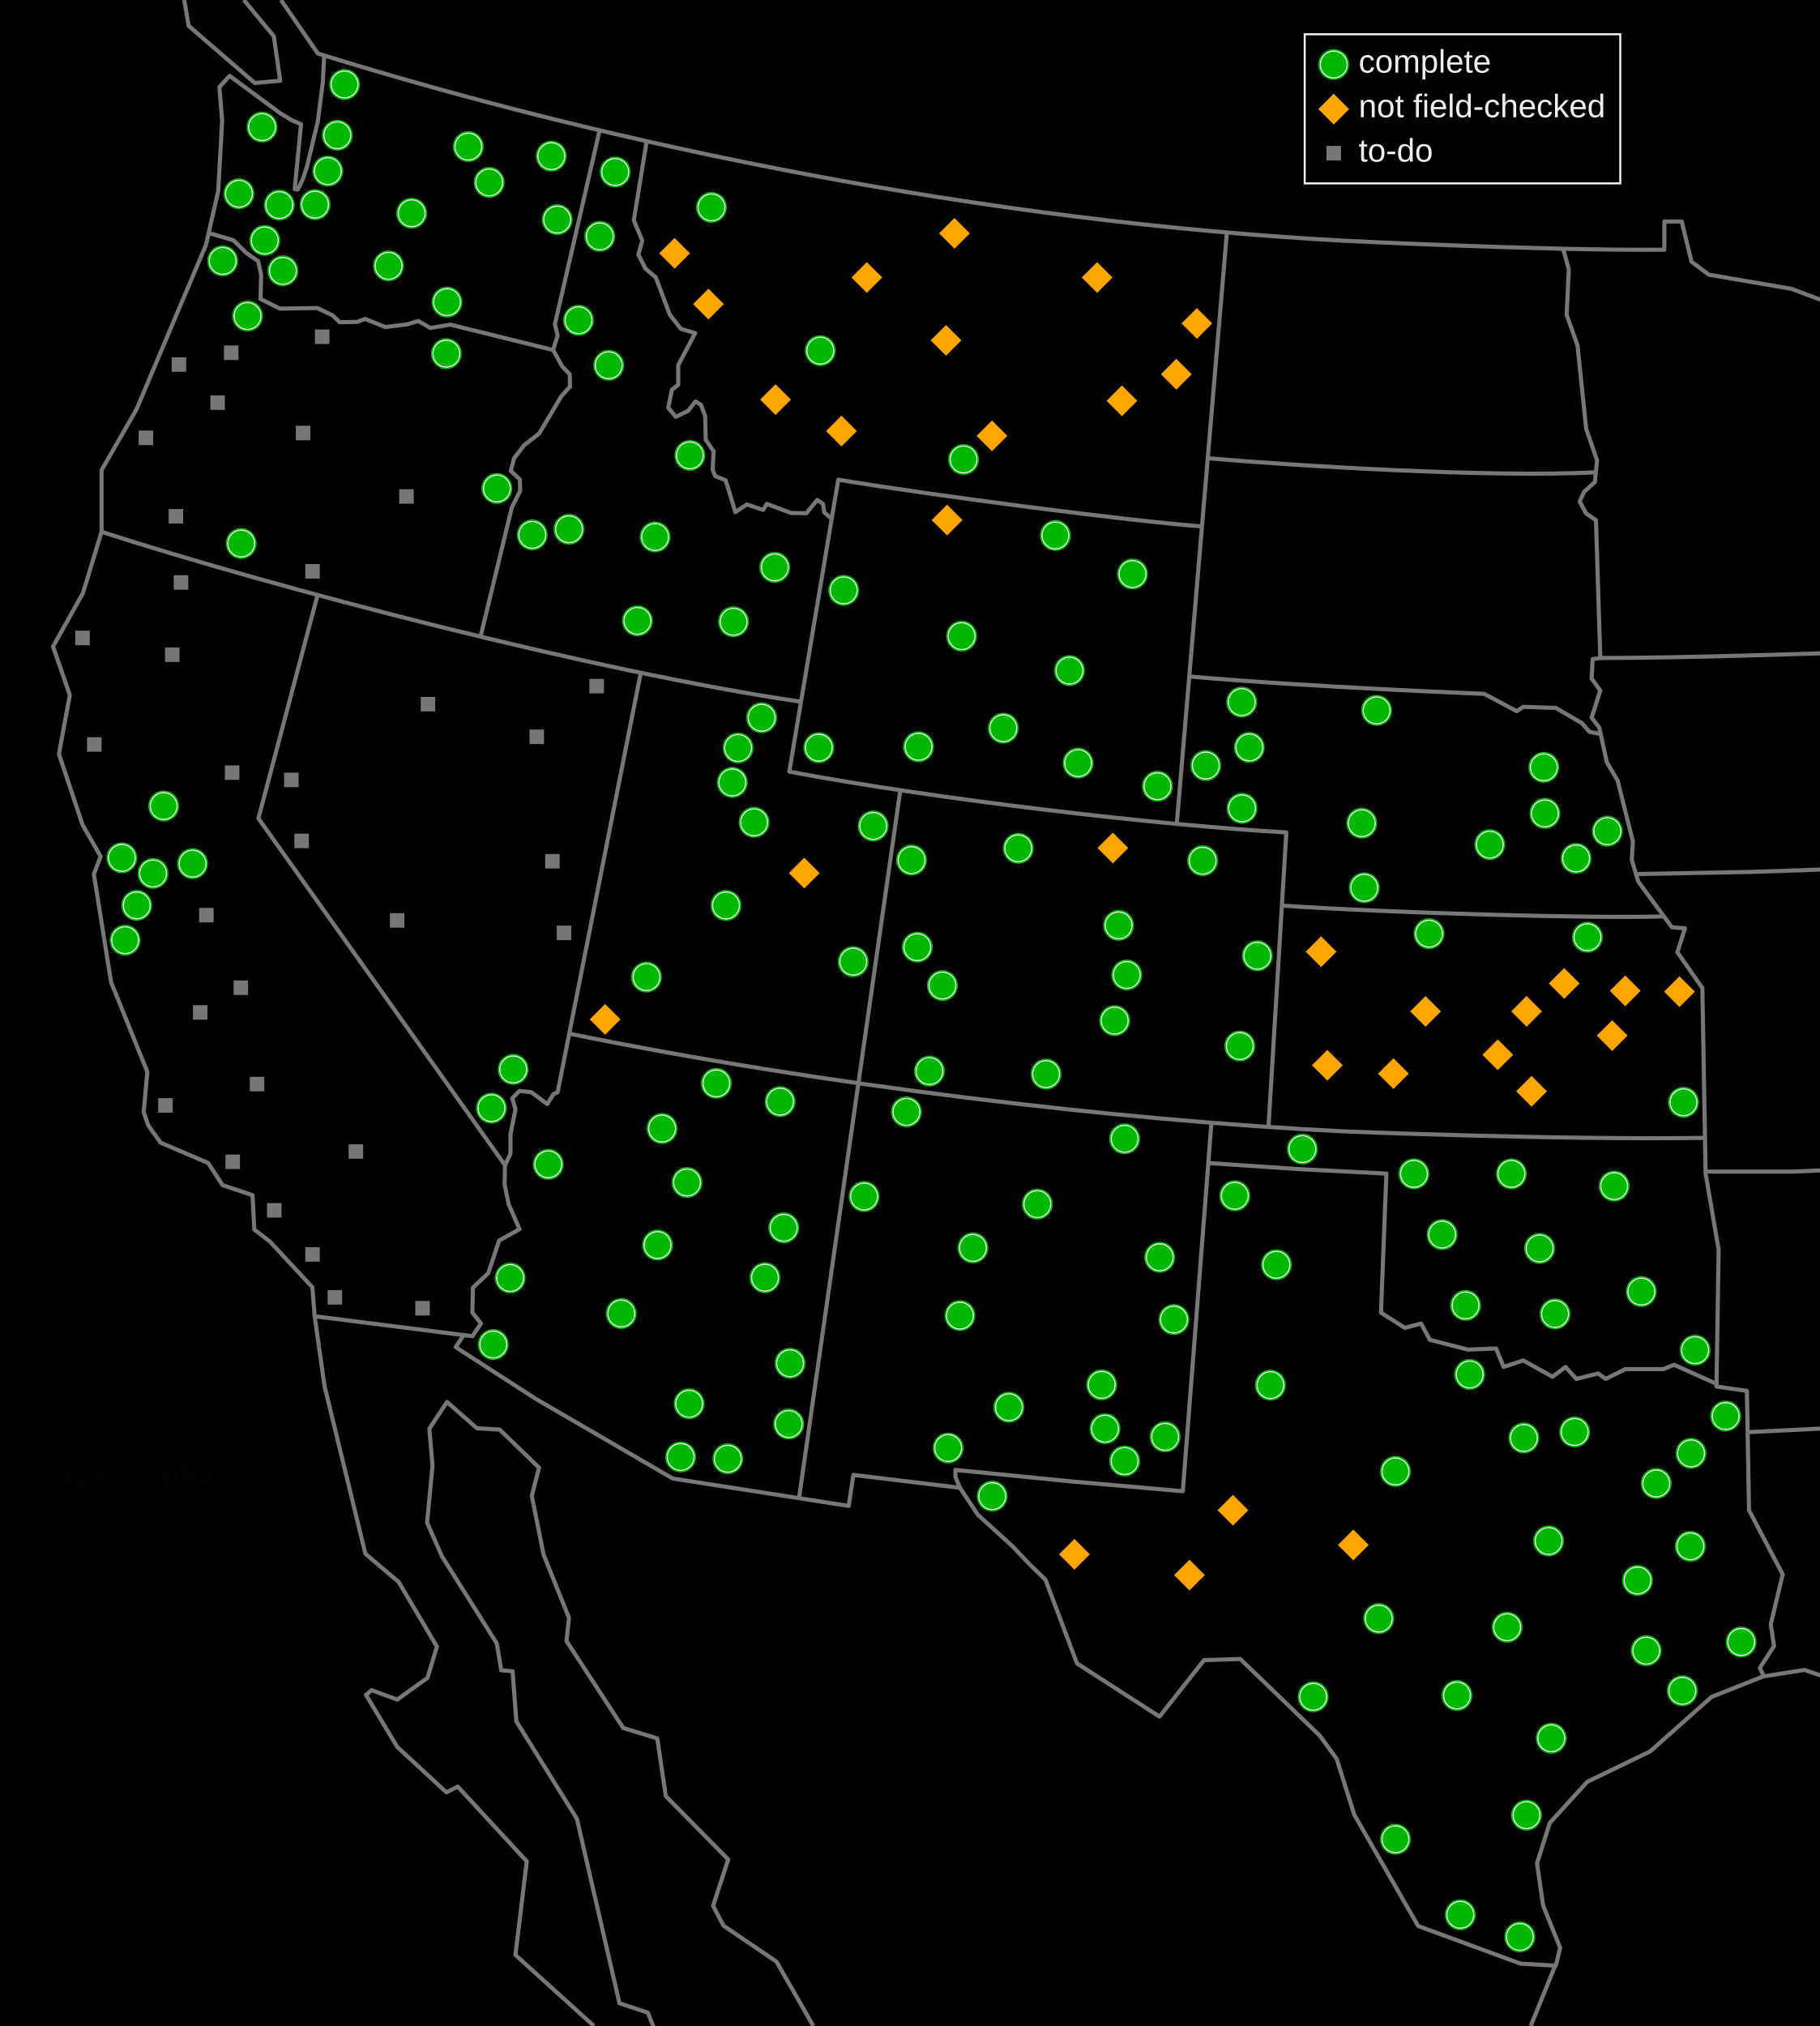
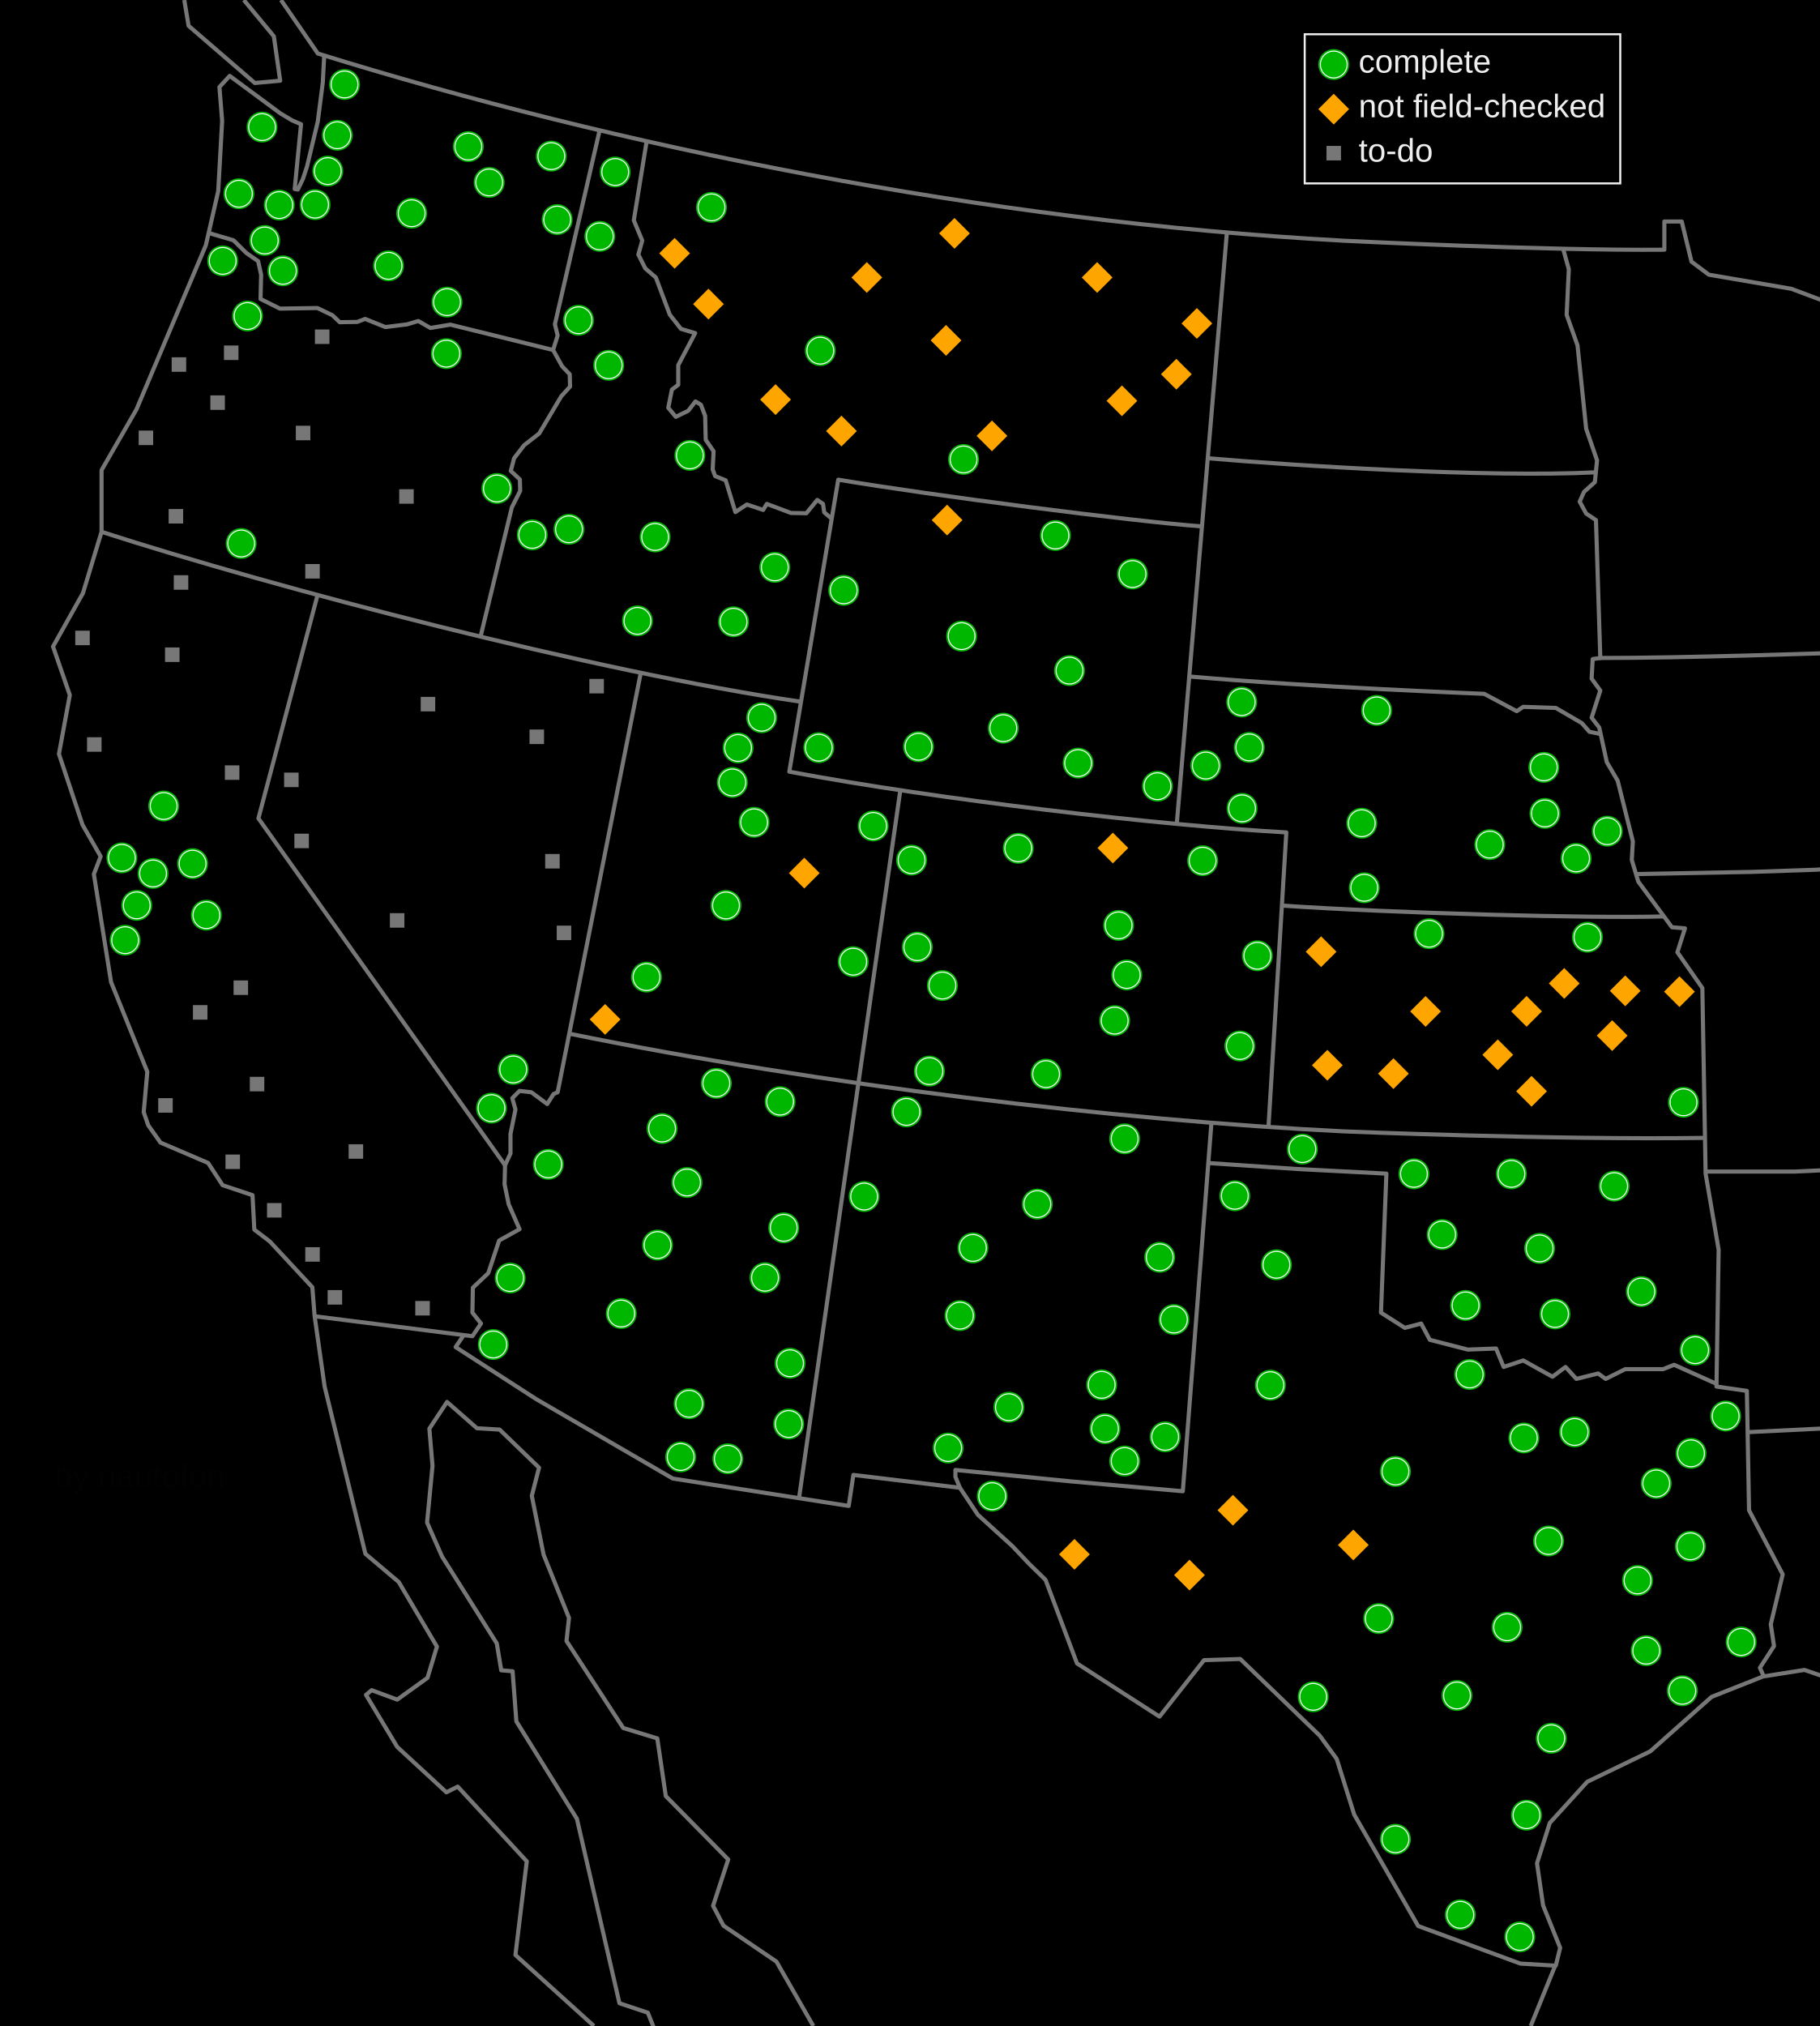
<svg xmlns="http://www.w3.org/2000/svg" xmlns:xlink="http://www.w3.org/1999/xlink" version="1.1" x="0px" y="0px" width="501.68px" height="558.55px" viewBox="0 0 501.68 558.55" xml:space="preserve">
  <symbol id="all" viewBox="-4.25 -4.25 8.5 8.5">
    <path style="fill:#00B700;" d="M4.25,0c0-2.35-1.9-4.25-4.25-4.25c-2.35,0-4.25,1.9-4.25,4.25S-2.35,4.25,0,4.25C2.35,4.25,4.25,2.35,4.25,0z" />
    <path style="fill:none;stroke:#FFFFFF;stroke-width:0.283;stroke-miterlimit:10;" d="M3.69,0c0-2.04-1.65-3.69-3.69-3.69S-3.68-2.04-3.68,0S-2.04,3.69,0,3.69S3.69,2.04,3.69,0z" />
  </symbol>
  <symbol id="cleanup" viewBox="-4.25 -4.25 8.5 8.5">
    <rect x="-3" y="-3" width="6" height="6" transform="rotate(45)" style="fill:orange" />
  </symbol>
  <symbol id="open" viewBox="-4.25 -4.25 8.5 8.5">
    <rect x="-2" y="-2" width="4" height="4" style="fill:#777" />
  </symbol>
  <symbol id="TODO" viewBox="-4.25 -4.25 8.5 8.5">
    <rect x="-2" y="-2" width="4" height="4" style="fill:red" />
  </symbol>
  <g id="map">
    <rect width="597.74" height="558.55" />
    <text id="made_by_nautofon" transform="matrix(1 0 0 1 15.00 410.00)" style="font-family:'ArialMT','Arial',sans-serif;fill:#020202;font-size:9px;">by nautofon</text>
    <path style="fill:none;stroke:#777777;stroke-width:1.134;stroke-linejoin:round;stroke-miterlimit:10;" d="M77.47,0l10.16,14.75c81.55,25.39,184,46.31,282.83,51.61 0 0 55.799 2.787 88.427 2.487v-7.783h4.789l2.694 11.076 4.789 3.592 22.75 3.891 14.368 5.388 10.178-2.993 17.362 4.49-13.47 7.184-18.858 18.559 0.299 2.395" />
    <line style="fill:none;stroke:#777777;stroke-width:1.134;stroke-linejoin:round;stroke-miterlimit:10;" x1="338.27" y1="64.1" x2="324.45" y2="227.16" />
    <polyline style="fill:none;stroke:#777777;stroke-width:1.134;stroke-linejoin:round;stroke-miterlimit:10;" points="87.56,164.04 71.25,225.62 139.25,321.25" />
    <polyline style="fill:none;stroke:#777777;stroke-width:1.134;stroke-linejoin:round;stroke-miterlimit:10;" points="176.67,185.49 153.75,301.12 152.62,301.62 150.88,304.38 146.5,301.12 143.25,300.75 141.25,302.75 142.12,305.88 140.75,312.62 140.75,318 139.25,321.25 139.12,326.5 140.25,332 143.25,338.88 137.62,342 134.62,351 130.38,355 130.25,361.88 132.62,364.88 130.25,368.38 86.75,362.88" />
    <polyline style="fill:none;stroke:#777777;stroke-width:1.134;stroke-linejoin:round;stroke-miterlimit:10;" points="50.81,0 52,7.12 70.25,22.88 77.25,22.25 75.5,10 67.22,0" />
    <path style="fill:none;stroke:#777777;stroke-width:1.134;stroke-linejoin:round;stroke-miterlimit:10;" d="m89.39 15.3-0.39 7.45-1.38 10.75-3 12.5-1.12 3.38-1.38 2.87-0.87-0.13 1.75-17.87-2.5-1.08-3.21-1.92-13.96-10.33-2.83 3.08 0.75 9.33-1.08 19.34-3.42 14.95-19.13 45.26-9.62 16.74v17l-5.12 16.88-8.26 14.75 4.63 13.37-3 16.26 6.5 19.5 5 8.74-1.87 4.88 4.74 29.75 10 24.75-1 11.12 1.26 3.63 3.37 4.75 13.13 5.62 4 6.13 8.24 2.75 0.5 9.5 4.26 3.25 11.74 12.63 0.63 8 2.75 19.37 11.25 46.13 9.177 7.754 10.54 17.833-2.607 8.605-8.344 5.997-7.04-2.607-1.565 1.304 8.605 14.341 13.559 12.516 3.129-1.565 19.035 20.599-3.129 25.814 21.642 19.574" />
    <path style="fill:none;stroke:#777777;stroke-width:1.134;stroke-linejoin:round;stroke-miterlimit:10;" d="m180.18 558.79-1.565-3.911-7.822-2.607-11.734-50.846-16.688-26.857-1.043-13.82-3.129-0.261-1.228-7.413-15.09-23.953-4.13-9.37 1.5-15.63-0.87-10.24 4.87-7.38 8.25 7.25 6.25 0.37 10.87 10.5-2 7.76 3.26 16.24 6.997 17.413-0.687 6.37 15.645 23.989 9.387 2.868 2.347 15.906 17.21 17.47-4.172 12.777 2.868 5.476 14.602 9.909 10.169 17.749" />
    <path style="fill:none;stroke:#777777;stroke-width:1.134;stroke-linejoin:round;stroke-miterlimit:10;" d="m127.87 368.07-2.25 3.31 22.26 14.37 37.62 21.87 48.5 7.55 1.29-8.55 29.38 3.55 4.95 7.45 9.5 8.63 4.68 4.93 4.464 4.358 8.681 23.049 22.75 14.668 12.273-15.566 9.989-0.323 21.93 21.149 4.666 6.405 4.83 15.362 17.624 30.7 28.183 10.36 9.765 0.577 1.202-4.926-4.701-11.674-1.683-11.626 3.523-11.123 10.338-11.353 17.362-8.382 16.902-15.012 14.229-5.642 11.375-1.796 13.171 4.49 14.967-3.592 14.368 10.477 12.872-0.299 6.585-4.191 6.885 2.395 2.694-2.993-3.891-3.592-0.299-8.082-2.993-5.388 6.885-4.191 13.47-2.395 15.53 0.898" />
    <line style="fill:none;stroke:#777777;stroke-width:1.134;stroke-linejoin:round;stroke-miterlimit:10;" x1="248.23" y1="217.87" x2="220.3" y2="413.04" />
    <path style="fill:none;stroke:#777777;stroke-width:1.134;stroke-linejoin:round;stroke-miterlimit:10;" d="M28,146.62c47.23,15.27,136.03,38.56,192.86,46.85" />
    <path style="fill:none;stroke:#777777;stroke-width:1.134;stroke-linejoin:round;stroke-miterlimit:10;" d="M156.95 284.97c69.54 14.18 151.01 23.87 213.51 26.94 0 0 58.194 2.396 99.503 1.797" />
    <path style="fill:none;stroke:#777777;stroke-width:1.134;stroke-linejoin:round;stroke-miterlimit:10;" d="M331.36,145.12c-18.79-1.34-74.68-8.56-100.24-12.88l-13.5,80.5c41,7.71,102.37,14.82,137.04,16.75l-4.92,81.2" />
    <polyline style="fill:none;stroke:#777777;stroke-width:1.134;stroke-linejoin:round;stroke-miterlimit:10;" points="334.01,309.54 326.12,411.12 295.42,408.42 263.42,405.25 263.42,407.17 264.67,410.17" />
    <path style="fill:none;stroke:#777777;stroke-width:1.134;stroke-linejoin:round;stroke-miterlimit:10;" d="m333.16 320.64 24.461 1.643 24.63 1.276-1.497 38.332 6.585 4.191 4.49-1.197 2.395 4.49 10.477 2.694 7.783-0.299 2.095 5.089 5.388-1.796 8.082 4.49 3.592-2.694 2.993 3.293 5.987-1.497 2.095 1.497 5.388-2.694h10.477l2.993-1.197 11.974 5.388" />
    <path style="fill:none;stroke:#777777;stroke-width:1.134;stroke-linejoin:round;stroke-miterlimit:10;" d="m353.22 249.65c31.131 2.095 85.611 3.592 105.67 2.993" />
    <path style="fill:none;stroke:#777777;stroke-width:1.134;stroke-linejoin:round;stroke-miterlimit:10;" d="m327.78 186.49c34.125 2.993 81.42 4.789 81.42 4.789l8.98 4.789 1.796-1.197 8.98 0.299 7.184 4.191 2.095 2.395 2.993 0.599" />
    <path style="fill:none;stroke:#777777;stroke-width:1.134;stroke-linejoin:round;stroke-miterlimit:10;" d="m332.87 126.32c24.246 2.095 77.529 5.388 107.16 3.891" />
    <polyline style="fill:none;stroke:#777777;stroke-width:1.134;stroke-linejoin:round;stroke-miterlimit:10;" points="165.33,35.93 153,89.38 153.75,92.5 152.5,96.5 155,101 157.08,103.17 157.17,106.58 154.75,109.25 148.67,119.5 144.5,122.75 141.75,126.33 140.83,129.83 143.33,132.17 143.42,135.33 141.12,139.88 132.49,175.53" />
    <polyline style="fill:none;stroke:#777777;stroke-width:1.134;stroke-linejoin:round;stroke-miterlimit:10;" points="178.29,38.93 174.75,60.75 177.08,66.33 176,70.17 177.92,74 180.83,76.5 184.67,86.75 187.75,90.67 191.67,91.83 187,100.67 187,106.08 185.25,107.42 184.25,112.42 186.33,114.92 189.75,113.25 191.75,110.67 193.25,111.58 194.42,114.67 194.58,121.25 196.75,124.42 196.5,129.42 197.17,131.25 200.08,132.42 202.75,141.17 205.92,139.08 210.42,140.58 211.42,138.92 218.08,141.42 222.33,141.5 225.33,137.83 226.92,138.92 227.25,141.25 229.32,143.01" />
    <polyline style="fill:none;stroke:#777777;stroke-width:1.134;stroke-linejoin:round;stroke-miterlimit:10;" points="57.53,64.23 64.38,66.25 67.92,69.75 71.17,72 72,75.75 71.83,82.42 77.17,85.08 87.5,84.92 91.67,86.92 93.67,88.83 98.5,88.75 100.67,87.92 106.25,90.17 112.25,89.42 115.33,88.5 118.67,90.42 124.17,89.5 152.5,96.5" />
    <path style="fill:none;stroke:#777777;stroke-width:1.134;stroke-linejoin:round;stroke-miterlimit:10;" d="m431.05 68.847 1.497 5.388-0.599 12.572 2.993 8.382 2.395 23.049 2.993 8.681-0.599 5.987-2.993 2.694-1.197 2.694 1.796 3.293 2.694 1.796 1.197 38.016-2.095 0.299-0.299 5.388 2.395 3.293-2.395 7.484 2.095 2.694 2.095 9.579 2.993 5.089 4.191 16.763-0.299 5.089 1.796 5.987 9.28 12.572 3.592 0.299-2.095 6.585 6.885 9.878 0.898 51.187 3.592 20.954-0.599 37.717 8.382 1.197 0.599 32.927 9.28 17.661-3.293 13.77 0.898 5.987-3.891 5.987 1.197 2.694" />
    <path style="fill:none;stroke:#777777;stroke-width:1.134;stroke-linejoin:round;stroke-miterlimit:10;" d="m440.93 181.4c24.246 0 58.371-1.197 76.93-1.796" />
    <path style="fill:none;stroke:#777777;stroke-width:1.134;stroke-linejoin:round;stroke-miterlimit:10;" d="m451.1 240.97 32.029-0.599 17.661-0.599 12.273-0.898 5.089 4.789" />
    <path style="fill:none;stroke:#777777;stroke-width:1.134;stroke-linejoin:round;stroke-miterlimit:10;" d="m470.56 322.99h24.246l32.329-1.497 17.062 0.299 1.796 2.694-4.789 5.987 10.776-0.299" />
    <path style="fill:none;stroke:#777777;stroke-width:1.134;stroke-linejoin:round;stroke-miterlimit:10;" d="m481.94 394.83 48.792-2.395" />
    <path style="fill:none;stroke:#777777;stroke-width:1.134;stroke-linejoin:round;stroke-miterlimit:10;" d="m428.87 541.7-6.822 16.841" />
  </g>
  <g id="legend" transform="translate(55)">
    <rect x="304.73" y="9.44" style="stroke:#EEEEEE;stroke-width:0.567;stroke-miterlimit:10;" width="87" height="41.12" />
    <text transform="matrix(1 0 0 1 319.5923 44.5608)" style="fill:#EEEEEE; font-family:'ArialMT','Arial',sans-serif; font-size:9px;">to-do</text>
    <use xlink:href="#open" width="8.5" height="8.5" id="legend-unkown_1_" x="-4.25" y="-4.25" transform="matrix(1 0 0 -1 312.729 42.2266)" style="overflow:visible;" />
    <text transform="matrix(1 0 0 1 319.5923 32.3207)" style="fill:#EEEEEE; font-family:'ArialMT','Arial',sans-serif; font-size:9px;">not field-checked</text>
    <use xlink:href="#cleanup" width="8.5" height="8.5" id="legend-some_1_" x="-4.25" y="-4.25" transform="matrix(1 0 0 -1 312.729 30.0874)" style="overflow:visible;" />
    <text transform="matrix(1 0 0 1 319.5933 20.0199)" style="fill:#EEEEEE; font-family:'ArialMT','Arial',sans-serif; font-size:9px;">complete</text>
    <use xlink:href="#all" width="8.5" height="8.5" id="legend-all_1_" x="-4.25" y="-4.25" transform="matrix(1 0 0 -1 312.729 17.7852)" style="overflow:visible;" />
  </g>
  <g id="data">
    <g id="AZ">
      <use xlink:href="#all" width="8.5" height="8.5" id="camp_verde" x="-4.25" y="-4.25" transform="matrix(1 0 0 -1 181.292 343.25)" style="overflow:visible;" />
      <use xlink:href="#all" width="8.5" height="8.5" id="clifton" x="-4.25" y="-4.25" transform="matrix(1 0 0 -1 217.8335 375.834)" style="overflow:visible;" />
      <use xlink:href="#all" width="8.5" height="8.5" id="ehrenberg" x="-4.25" y="-4.25" transform="matrix(1 0 0 -1 140.6665 352.334)" style="overflow:visible;" />
      <use xlink:href="#all" width="8.5" height="8.5" id="flagstaff" x="-4.25" y="-4.25" transform="matrix(1 0 0 -1 189.417 326)" style="overflow:visible;" />
      <use xlink:href="#all" width="8.5" height="8.5" id="g_canyon_vlg" x="-4.25" y="-4.25" transform="matrix(1 0 0 -1 182.542 311.125)" style="overflow:visible;" />
      <use xlink:href="#all" width="8.5" height="8.5" id="holbrook" x="-4.25" y="-4.25" transform="matrix(1 0 0 -1 216.084 338.5)" style="overflow:visible;" />
      <use xlink:href="#all" width="8.5" height="8.5" id="kayenta" x="-4.25" y="-4.25" transform="matrix(1 0 0 -1 215.0835 303.708)" style="overflow:visible;" />
      <use xlink:href="#all" width="8.5" height="8.5" id="kingman" x="-4.25" y="-4.25" transform="matrix(1 0 0 -1 151.167 321)" style="overflow:visible;" />
      <use xlink:href="#all" width="8.5" height="8.5" id="nogales" x="-4.25" y="-4.25" transform="matrix(1 0 0 -1 187.6665 401.667)" style="overflow:visible;" />
      <use xlink:href="#all" width="8.5" height="8.5" id="page" x="-4.25" y="-4.25" transform="matrix(1 0 0 -1 197.5005 298.667)" style="overflow:visible;" />
      <use xlink:href="#all" width="8.5" height="8.5" id="phoenix" x="-4.25" y="-4.25" transform="matrix(1 0 0 -1 171.292 362.125)" style="overflow:visible;" />
      <use xlink:href="#all" width="8.5" height="8.5" id="san_simon" x="-4.25" y="-4.25" transform="matrix(1 0 0 -1 217.4585 392.583)" style="overflow:visible;" />
      <use xlink:href="#all" width="8.5" height="8.5" id="show_low" x="-4.25" y="-4.25" transform="matrix(1 0 0 -1 210.917 352.25)" style="overflow:visible;" />
      <use xlink:href="#all" width="8.5" height="8.5" id="sierra_vista" x="-4.25" y="-4.25" transform="matrix(1 0 0 -1 200.6665 402.167)" style="overflow:visible;" />
      <use xlink:href="#all" width="8.5" height="8.5" id="tucson" x="-4.25" y="-4.25" transform="matrix(1 0 0 -1 190 387)" style="overflow:visible;" />
      <use xlink:href="#all" width="8.5" height="8.5" id="yuma" x="-4.25" y="-4.25" transform="matrix(1 0 0 -1 136 370.667)" style="overflow:visible;" />
    </g>
    <g id="CA">
      <use xlink:href="#open" width="8.5" height="8.5" id="bakersfield" x="-4.25" y="-4.25" transform="matrix(1 0 0 -1 70.875 298.874)" style="overflow:visible;" />
      <use xlink:href="#open" width="8.5" height="8.5" id="barstow" x="-4.25" y="-4.25" transform="matrix(1 0 0 -1 98.125 317.458)" style="overflow:visible;" />
      <use xlink:href="#open" width="8.5" height="8.5" id="carlsbad" x="-4.25" y="-4.25" transform="matrix(1 0 0 -1 86.1655 345.834)" style="overflow:visible;" />
      <use xlink:href="#open" width="8.5" height="8.5" id="el_centro" x="-4.25" y="-4.25" transform="matrix(1 0 0 -1 116.499 360.668)" style="overflow:visible;" />
      <use xlink:href="#open" width="8.5" height="8.5" id="eureka" x="-4.25" y="-4.25" transform="matrix(1 0 0 -1 22.7495 175.875)" style="overflow:visible;" />
      <use xlink:href="#open" width="8.5" height="8.5" id="fresno" x="-4.25" y="-4.25" transform="matrix(1 0 0 -1 66.4 272.3)" style="overflow:visible;" />
      <use xlink:href="#open" width="8.5" height="8.5" id="hilt" x="-4.25" y="-4.25" transform="matrix(1 0 0 -1 49.9165 160.5835)" style="overflow:visible;" />
      <use xlink:href="#open" width="8.5" height="8.5" id="huron" x="-4.25" y="-4.25" transform="matrix(1 0 0 -1 55.2 279.1)" style="overflow:visible;" />
      <use xlink:href="#open" width="8.5" height="8.5" id="los_angeles" x="-4.25" y="-4.25" transform="matrix(1 0 0 -1 75.6235 333.668)" style="overflow:visible;" />
-       <use xlink:href="#open" width="8.5" height="8.5" id="modesto" x="-4.25" y="-4.25" transform="matrix(1 0 0 -1 56.9 252.3)" style="overflow:visible;" />
+       <use xlink:href="#all" width="8.5" height="8.5" id="modesto" x="-4.25" y="-4.25" transform="matrix(1 0 0 -1 56.9 252.3)" style="overflow:visible;" />
      <use xlink:href="#all" width="8.5" height="8.5" id="oakland" x="-4.25" y="-4.25" transform="matrix(1 0 0 -1 42.2 240.8)" style="overflow:visible;" />
      <use xlink:href="#open" width="8.5" height="8.5" id="oxnard" x="-4.25" y="-4.25" transform="matrix(1 0 0 -1 64.1675 320.292)" style="overflow:visible;" />
      <use xlink:href="#open" width="8.5" height="8.5" id="redding" x="-4.25" y="-4.25" transform="matrix(1 0 0 -1 47.4995 180.5)" style="overflow:visible;" />
      <use xlink:href="#all" width="8.5" height="8.5" id="sacramento" x="-4.25" y="-4.25" transform="matrix(1 0 0 -1 45.124 222.2095)" style="overflow:visible;" />
      <use xlink:href="#open" width="8.5" height="8.5" id="san_diego" x="-4.25" y="-4.25" transform="matrix(1 0 0 -1 92.3325 357.668)" style="overflow:visible;" />
      <use xlink:href="#all" width="8.5" height="8.5" id="san_francisc" x="-4.25" y="-4.25" transform="matrix(1 0 0 -1 33.6 236.5)" style="overflow:visible;" />
      <use xlink:href="#all" width="8.5" height="8.5" id="san_jose" x="-4.25" y="-4.25" transform="matrix(1 0 0 -1 37.7 249.6)" style="overflow:visible;" />
      <use xlink:href="#all" width="8.5" height="8.5" id="santa_cruz" x="-4.25" y="-4.25" transform="matrix(1 0 0 -1 34.5 259.2)" style="overflow:visible;" />
      <use xlink:href="#open" width="8.5" height="8.5" id="santa_maria" x="-4.25" y="-4.25" transform="matrix(1 0 0 -1 45.6245 304.75)" style="overflow:visible;" />
      <use xlink:href="#all" width="8.5" height="8.5" id="stockton" x="-4.25" y="-4.25" transform="matrix(1 0 0 -1 53.1 238.1)" style="overflow:visible;" />
      <use xlink:href="#open" width="8.5" height="8.5" id="truckee" x="-4.25" y="-4.25" transform="matrix(1 0 0 -1 63.9995 213)" style="overflow:visible;" />
      <use xlink:href="#open" width="8.5" height="8.5" id="ukiah" x="-4.25" y="-4.25" transform="matrix(1 0 0 -1 25.9995 205.25)" style="overflow:visible;" />
    </g>
    <g id="CO">
      <use xlink:href="#all" width="8.5" height="8.5" id="alamosa" x="-4.25" y="-4.25" transform="matrix(1 0 0 -1 288.4165 296.1221)" style="overflow:visible;" />
      <use xlink:href="#all" width="8.5" height="8.5" id="burlington" x="-4.25" y="-4.25" transform="matrix(1 0 0 -1 346.667 263.4971)" style="overflow:visible;" />
      <use xlink:href="#all" width="8.5" height="8.5" id="colorado_spr" x="-4.25" y="-4.25" transform="matrix(1 0 0 -1 310.6665 268.7886)" style="overflow:visible;" />
      <use xlink:href="#all" width="8.5" height="8.5" id="denver" x="-4.25" y="-4.25" transform="matrix(1 0 0 -1 308.4165 255.1221)" style="overflow:visible;" />
      <use xlink:href="#all" width="8.5" height="8.5" id="durango" x="-4.25" y="-4.25" transform="matrix(1 0 0 -1 256.25 295.2886)" style="overflow:visible;" />
      <use xlink:href="#cleanup" width="8.5" height="8.5" id="fort_collins" x="-4.25" y="-4.25" transform="matrix(1 0 0 -1 306.833 233.7886)" style="overflow:visible;" />
      <use xlink:href="#all" width="8.5" height="8.5" id="grand_juncti" x="-4.25" y="-4.25" transform="matrix(1 0 0 -1 252.916 261.1221)" style="overflow:visible;" />
      <use xlink:href="#all" width="8.5" height="8.5" id="lamar" x="-4.25" y="-4.25" transform="matrix(1 0 0 -1 341.833 288.3721)" style="overflow:visible;" />
      <use xlink:href="#all" width="8.5" height="8.5" id="montrose" x="-4.25" y="-4.25" transform="matrix(1 0 0 -1 259.833 271.7051)" style="overflow:visible;" />
      <use xlink:href="#all" width="8.5" height="8.5" id="pueblo" x="-4.25" y="-4.25" transform="matrix(1 0 0 -1 307.333 281.3721)" style="overflow:visible;" />
      <use xlink:href="#all" width="8.5" height="8.5" id="rangely" x="-4.25" y="-4.25" transform="matrix(1 0 0 -1 251.333 237.1221)" style="overflow:visible;" />
      <use xlink:href="#all" width="8.5" height="8.5" id="steamboat_sp" x="-4.25" y="-4.25" transform="matrix(1 0 0 -1 280.7495 233.8721)" style="overflow:visible;" />
      <use xlink:href="#all" width="8.5" height="8.5" id="sterling" x="-4.25" y="-4.25" transform="matrix(1 0 0 -1 331.583 237.2886)" style="overflow:visible;" />
    </g>
    <g id="ID">
      <use xlink:href="#all" width="8.5" height="8.5" id="boise" x="-4.25" y="-4.25" transform="matrix(1 0 0 -1 156.8745 145.9141)" style="overflow:visible;" />
      <use xlink:href="#all" width="8.5" height="8.5" id="coeur_dalene" x="-4.25" y="-4.25" transform="matrix(1 0 0 -1 165.3745 65.1641)" style="overflow:visible;" />
      <use xlink:href="#all" width="8.5" height="8.5" id="grangeville" x="-4.25" y="-4.25" transform="matrix(1 0 0 -1 167.833 100.7056)" style="overflow:visible;" />
      <use xlink:href="#all" width="8.5" height="8.5" id="idaho_falls" x="-4.25" y="-4.25" transform="matrix(1 0 0 -1 213.6245 156.4141)" style="overflow:visible;" />
      <use xlink:href="#all" width="8.5" height="8.5" id="ketchum" x="-4.25" y="-4.25" transform="matrix(1 0 0 -1 180.6245 148.0391)" style="overflow:visible;" />
      <use xlink:href="#all" width="8.5" height="8.5" id="lewiston" x="-4.25" y="-4.25" transform="matrix(1 0 0 -1 159.4995 88.2891)" style="overflow:visible;" />
      <use xlink:href="#all" width="8.5" height="8.5" id="nampa" x="-4.25" y="-4.25" transform="matrix(1 0 0 -1 146.7495 147.4556)" style="overflow:visible;" />
      <use xlink:href="#all" width="8.5" height="8.5" id="pocatello" x="-4.25" y="-4.25" transform="matrix(1 0 0 -1 202.2495 171.4141)" style="overflow:visible;" />
      <use xlink:href="#all" width="8.5" height="8.5" id="salmon" x="-4.25" y="-4.25" transform="matrix(1 0 0 -1 190.2075 125.5391)" style="overflow:visible;" />
      <use xlink:href="#all" width="8.5" height="8.5" id="sandpoint" x="-4.25" y="-4.25" transform="matrix(1 0 0 -1 169.6245 47.4141)" style="overflow:visible;" />
      <use xlink:href="#all" width="8.5" height="8.5" id="twin_falls" x="-4.25" y="-4.25" transform="matrix(1 0 0 -1 175.7495 171.1641)" style="overflow:visible;" />
    </g>
    <g id="KS">
      <use xlink:href="#cleanup" width="8.5" height="8.5" id="colby" transform="translate(360 258.13)" />
      <use xlink:href="#cleanup" width="8.5" height="8.5" id="dodge_city" transform="translate(379.94 291.74)" />
      <use xlink:href="#cleanup" width="8.5" height="8.5" id="emporia" transform="translate(440.25 281.26)" />
      <use xlink:href="#cleanup" width="8.5" height="8.5" id="garden_city" transform="translate(361.72 289.43)" />
      <use xlink:href="#cleanup" width="8.5" height="8.5" id="hays" transform="translate(388.8 274.59)" />
      <use xlink:href="#cleanup" width="8.5" height="8.5" id="hutchinson" transform="translate(408.71 286.55)" />
      <use xlink:href="#cleanup" width="8.5" height="8.5" id="junction_cit" transform="translate(427.03 266.87)" />
      <use xlink:href="#cleanup" width="8.5" height="8.5" id="kansas_city" transform="translate(458.8 269.14)" />
      <use xlink:href="#all" width="8.5" height="8.5" id="marysville" transform="translate(433.43 254.13)" />
      <use xlink:href="#all" width="8.5" height="8.5" id="phillipsburg" transform="translate(389.76 253.16)" />
      <use xlink:href="#all" width="8.5" height="8.5" id="pittsburg" transform="translate(459.91 299.64)" />
      <use xlink:href="#cleanup" width="8.5" height="8.5" id="salina_ks" transform="translate(416.65 274.57)" />
      <use xlink:href="#cleanup" width="8.5" height="8.5" id="topeka" transform="translate(443.85 268.92)" />
      <use xlink:href="#cleanup" width="8.5" height="8.5" id="wichita" transform="translate(418.02 296.61)" />
    </g>
    <g id="MT">
      <use xlink:href="#cleanup" width="8.5" height="8.5" id="billings" x="-4.25" y="-4.25" transform="matrix(1 0 0 -1 273.4985 120.168)" style="overflow:visible;" />
      <use xlink:href="#cleanup" width="8.5" height="8.5" id="bozeman" x="-4.25" y="-4.25" transform="matrix(1 0 0 -1 231.998 118.8345)" style="overflow:visible;" />
      <use xlink:href="#cleanup" width="8.5" height="8.5" id="butte" x="-4.25" y="-4.25" transform="matrix(1 0 0 -1 213.8315 110.168)" style="overflow:visible;" />
      <use xlink:href="#cleanup" width="8.5" height="8.5" id="glasgow_mt" x="-4.25" y="-4.25" transform="matrix(1 0 0 -1 302.4985 76.501)" style="overflow:visible;" />
      <use xlink:href="#cleanup" width="8.5" height="8.5" id="glendive" x="-4.25" y="-4.25" transform="matrix(1 0 0 -1 324.332 103.168)" style="overflow:visible;" />
      <use xlink:href="#cleanup" width="8.5" height="8.5" id="great_falls" x="-4.25" y="-4.25" transform="matrix(1 0 0 -1 238.9985 76.5015)" style="overflow:visible;" />
      <use xlink:href="#cleanup" width="8.5" height="8.5" id="havre" x="-4.25" y="-4.25" transform="matrix(1 0 0 -1 263.165 64.3345)" style="overflow:visible;" />
      <use xlink:href="#all" width="8.5" height="8.5" id="helena" x="-4.25" y="-4.25" transform="matrix(1 0 0 -1 226.1655 96.668)" style="overflow:visible;" />
      <use xlink:href="#all" width="8.5" height="8.5" id="kalispell" x="-4.25" y="-4.25" transform="matrix(1 0 0 -1 196.165 57.168)" style="overflow:visible;" />
      <use xlink:href="#all" width="8.5" height="8.5" id="laurel" x="-4.25" y="-4.25" transform="matrix(1 0 0 -1 265.665 126.6675)" style="overflow:visible;" />
      <use xlink:href="#cleanup" width="8.5" height="8.5" id="lewistown" x="-4.25" y="-4.25" transform="matrix(1 0 0 -1 260.832 93.835)" style="overflow:visible;" />
      <use xlink:href="#cleanup" width="8.5" height="8.5" id="miles_city" x="-4.25" y="-4.25" transform="matrix(1 0 0 -1 309.332 110.502)" style="overflow:visible;" />
      <use xlink:href="#cleanup" width="8.5" height="8.5" id="missoula" x="-4.25" y="-4.25" transform="matrix(1 0 0 -1 195.332 83.8345)" style="overflow:visible;" />
      <use xlink:href="#cleanup" width="8.5" height="8.5" id="sidney" x="-4.25" y="-4.25" transform="matrix(1 0 0 -1 329.998 89.1675)" style="overflow:visible;" />
      <use xlink:href="#cleanup" width="8.5" height="8.5" id="thompson_f" x="-4.25" y="-4.25" transform="matrix(1 0 0 -1 185.9985 69.8345)" style="overflow:visible;" />
    </g>
    <g id="NE" transform="translate(-27.097 -127.5)">
      <use xlink:href="#all" width="8.5" height="8.5" id="alliance" transform="translate(367.3 329.3)" />
      <use xlink:href="#all" width="8.5" height="8.5" id="chadron" transform="translate(365.2 316.8)" />
      <use xlink:href="#all" width="8.5" height="8.5" id="columbus" transform="translate(448.8 347.5)" />
      <use xlink:href="#all" width="8.5" height="8.5" id="grand_island" transform="translate(433.6 356.1)" />
      <use xlink:href="#all" width="8.5" height="8.5" id="lincoln" transform="translate(457.4 359.9)" />
      <use xlink:href="#all" width="8.5" height="8.5" id="mccook" transform="translate(399.0 368.0)" />
      <use xlink:href="#all" width="8.5" height="8.5" id="norfolk" transform="translate(448.5 334.8)" />
      <use xlink:href="#all" width="8.5" height="8.5" id="north_platte" transform="translate(398.3 350.2)" />
      <use xlink:href="#all" width="8.5" height="8.5" id="omaha" transform="translate(466.0 352.4)" />
      <use xlink:href="#all" width="8.5" height="8.5" id="scottsbluff" transform="translate(355.3 334.3)" />
      <use xlink:href="#all" width="8.5" height="8.5" id="sidney_ne" transform="translate(365.3 346.1)" />
      <use xlink:href="#all" width="8.5" height="8.5" id="valentine" transform="translate(402.4 319.1)" />
    </g>
    <g id="NM">
      <use xlink:href="#all" width="8.5" height="8.5" id="alamogordo" x="-4.25" y="-4.25" transform="matrix(1 0 0 -1 278.1665 387.9561)" style="overflow:visible;" />
      <use xlink:href="#all" width="8.5" height="8.5" id="albuquerque" x="-4.25" y="-4.25" transform="matrix(1 0 0 -1 268.25 344.0381)" style="overflow:visible;" />
      <use xlink:href="#all" width="8.5" height="8.5" id="artesia" x="-4.25" y="-4.25" transform="matrix(1 0 0 -1 304.6665 393.873)" style="overflow:visible;" />
      <use xlink:href="#all" width="8.5" height="8.5" id="carlsbad_nm" x="-4.25" y="-4.25" transform="matrix(1 0 0 -1 310.0835 402.79)" style="overflow:visible;" />
      <use xlink:href="#all" width="8.5" height="8.5" id="clovis" x="-4.25" y="-4.25" transform="matrix(1 0 0 -1 323.6665 363.7891)" style="overflow:visible;" />
      <use xlink:href="#all" width="8.5" height="8.5" id="farmington" x="-4.25" y="-4.25" transform="matrix(1 0 0 -1 249.916 306.5381)" style="overflow:visible;" />
      <use xlink:href="#all" width="8.5" height="8.5" id="gallup" x="-4.25" y="-4.25" transform="matrix(1 0 0 -1 238.2495 329.8721)" style="overflow:visible;" />
      <use xlink:href="#all" width="8.5" height="8.5" id="hobbs" x="-4.25" y="-4.25" transform="matrix(1 0 0 -1 321.25 396.123)" style="overflow:visible;" />
      <use xlink:href="#all" width="8.5" height="8.5" id="las_cruces" x="-4.25" y="-4.25" transform="matrix(1 0 0 -1 261.4165 399.2061)" style="overflow:visible;" />
      <use xlink:href="#all" width="8.5" height="8.5" id="raton" x="-4.25" y="-4.25" transform="matrix(1 0 0 -1 310.083 313.9551)" style="overflow:visible;" />
      <use xlink:href="#all" width="8.5" height="8.5" id="roswell" x="-4.25" y="-4.25" transform="matrix(1 0 0 -1 303.75 381.7891)" style="overflow:visible;" />
      <use xlink:href="#all" width="8.5" height="8.5" id="santa_fe" x="-4.25" y="-4.25" transform="matrix(1 0 0 -1 285.9995 331.9551)" style="overflow:visible;" />
      <use xlink:href="#all" width="8.5" height="8.5" id="socorro" x="-4.25" y="-4.25" transform="matrix(1 0 0 -1 264.6665 362.7051)" style="overflow:visible;" />
      <use xlink:href="#all" width="8.5" height="8.5" id="tucumcari" x="-4.25" y="-4.25" transform="matrix(1 0 0 -1 319.75 346.6221)" style="overflow:visible;" />
    </g>
    <g id="NV">
      <use xlink:href="#open" width="8.5" height="8.5" id="carson_city" x="-4.25" y="-4.25" transform="matrix(1 0 0 -1 83.165 231.833)" style="overflow:visible;" />
      <use xlink:href="#open" width="8.5" height="8.5" id="elko" x="-4.25" y="-4.25" transform="matrix(1 0 0 -1 147.9995 203.125)" style="overflow:visible;" />
      <use xlink:href="#open" width="8.5" height="8.5" id="ely" x="-4.25" y="-4.25" transform="matrix(1 0 0 -1 152.312 237.4375)" style="overflow:visible;" />
      <use xlink:href="#open" width="8.5" height="8.5" id="jackpot" x="-4.25" y="-4.25" transform="matrix(1 0 0 -1 164.4985 189.1665)" style="overflow:visible;" />
      <use xlink:href="#all" width="8.5" height="8.5" id="las_vegas" x="-4.25" y="-4.25" transform="matrix(1 0 0 -1 141.4985 294.833)" style="overflow:visible;" />
      <use xlink:href="#open" width="8.5" height="8.5" id="pioche" x="-4.25" y="-4.25" transform="matrix(1 0 0 -1 155.4995 257.1875)" style="overflow:visible;" />
      <use xlink:href="#all" width="8.5" height="8.5" id="primm" x="-4.25" y="-4.25" transform="matrix(1 0 0 -1 135.4985 305.5)" style="overflow:visible;" />
      <use xlink:href="#open" width="8.5" height="8.5" id="reno" x="-4.25" y="-4.25" transform="matrix(1 0 0 -1 80.332 215)" style="overflow:visible;" />
      <use xlink:href="#open" width="8.5" height="8.5" id="tonopah" x="-4.25" y="-4.25" transform="matrix(1 0 0 -1 109.4995 253.75)" style="overflow:visible;" />
      <use xlink:href="#open" width="8.5" height="8.5" id="winnemucca" x="-4.25" y="-4.25" transform="matrix(1 0 0 -1 117.9995 194.125)" style="overflow:visible;" />
    </g>
    <g id="OK" transform="translate(-4.25 -4.25)">
      <use xlink:href="#all" width="8.5" height="8.5" id="ardmore" transform="translate(428.75 362.24)" />
      <use xlink:href="#all" width="8.5" height="8.5" id="clinton" transform="translate(397.62 340.36)" />
      <use xlink:href="#all" width="8.5" height="8.5" id="enid" transform="translate(416.71 323.62)" />
      <use xlink:href="#all" width="8.5" height="8.5" id="guymon" transform="translate(359.08 316.79)" />
      <use xlink:href="#all" width="8.5" height="8.5" id="idabel" transform="translate(467.37 372.22)" />
      <use xlink:href="#all" width="8.5" height="8.5" id="lawton" transform="translate(404.08 359.89)" />
      <use xlink:href="#all" width="8.5" height="8.5" id="mcalester" transform="translate(452.54 356.07)" />
      <use xlink:href="#all" width="8.5" height="8.5" id="oklahoma_cit" transform="translate(424.49 344.17)" />
      <use xlink:href="#all" width="8.5" height="8.5" id="tulsa" transform="translate(445.05 327)" />
      <use xlink:href="#all" width="8.5" height="8.5" id="woodward" transform="translate(389.84 323.62)" />
    </g>
    <g id="OR">
      <use xlink:href="#all" width="8.5" height="8.5" id="astoria" x="-4.25" y="-4.25" transform="matrix(1 0 0 -1 61.3979 71.917)" style="overflow:visible;" />
      <use xlink:href="#open" width="8.5" height="8.5" id="bend" x="-4.25" y="-4.25" transform="matrix(1 0 0 -1 83.5645 119.375)" style="overflow:visible;" />
      <use xlink:href="#open" width="8.5" height="8.5" id="burns" x="-4.25" y="-4.25" transform="matrix(1 0 0 -1 112.0645 136.875)" style="overflow:visible;" />
      <use xlink:href="#open" width="8.5" height="8.5" id="coos_bay" x="-4.25" y="-4.25" transform="matrix(1 0 0 -1 40.231 120.708)" style="overflow:visible;" />
      <use xlink:href="#open" width="8.5" height="8.5" id="eugene" x="-4.25" y="-4.25" transform="matrix(1 0 0 -1 59.9995 110.9995)" style="overflow:visible;" />
      <use xlink:href="#all" width="8.5" height="8.5" id="klamath_f" x="-4.25" y="-4.25" transform="matrix(1 0 0 -1 66.4995 149.833)" style="overflow:visible;" />
      <use xlink:href="#open" width="8.5" height="8.5" id="lakeview" x="-4.25" y="-4.25" transform="matrix(1 0 0 -1 86.1665 157.5)" style="overflow:visible;" />
      <use xlink:href="#open" width="8.5" height="8.5" id="medford" x="-4.25" y="-4.25" transform="matrix(1 0 0 -1 48.4995 142.333)" style="overflow:visible;" />
      <use xlink:href="#open" width="8.5" height="8.5" id="newport" x="-4.25" y="-4.25" transform="matrix(1 0 0 -1 49.333 100.4995)" style="overflow:visible;" />
      <use xlink:href="#all" width="8.5" height="8.5" id="ontario" x="-4.25" y="-4.25" transform="matrix(1 0 0 -1 136.9995 134.6665)" style="overflow:visible;" />
      <use xlink:href="#all" width="8.5" height="8.5" id="pendleton" x="-4.25" y="-4.25" transform="matrix(1 0 0 -1 123.0645 97.5)" style="overflow:visible;" />
      <use xlink:href="#all" width="8.5" height="8.5" id="portland" x="-4.25" y="-4.25" transform="matrix(1 0 0 -1 68.2495 87.1245)" style="overflow:visible;" />
      <use xlink:href="#open" width="8.5" height="8.5" id="salem" x="-4.25" y="-4.25" transform="matrix(1 0 0 -1 63.7495 97.2495)" style="overflow:visible;" />
      <use xlink:href="#open" width="8.5" height="8.5" id="the_dalles" x="-4.25" y="-4.25" transform="matrix(1 0 0 -1 88.833 92.833)" style="overflow:visible;" />
    </g>
    <g id="TX" transform="translate(-63.713 95.304)">
      <use xlink:href="#all" width="8.5" height="8.5" id="abilene" transform="translate(444.21 306.1)" />
      <use xlink:href="#all" width="8.5" height="8.5" id="amarillo" transform="translate(411.39 249.13)" />
      <use xlink:href="#all" width="8.5" height="8.5" id="austin" transform="translate(475 349.06)" />
      <use xlink:href="#all" width="8.5" height="8.5" id="beaumont" transform="translate(539.53 353.12)" />
      <use xlink:href="#all" width="8.5" height="8.5" id="brownsville" transform="translate(478.5 434.43)" />
      <use xlink:href="#all" width="8.5" height="8.5" id="corpus_chris" transform="translate(480.34 400.87)" />
      <use xlink:href="#all" width="8.5" height="8.5" id="dalhart" transform="translate(399.92 230.11)" />
      <use xlink:href="#all" width="8.5" height="8.5" id="dallas" transform="translate(493.62 295.22)" />
      <use xlink:href="#all" width="8.5" height="8.5" id="del_rio" transform="translate(421.53 368.24)" />
      <use xlink:href="#all" width="8.5" height="8.5" id="el_paso" transform="translate(333.03 312.92)" />
      <use xlink:href="#cleanup" width="8.5" height="8.5" id="fort_stockto" transform="translate(387.42 334.68)" />
      <use xlink:href="#all" width="8.5" height="8.5" id="fort_worth" transform="translate(479.61 296.88)" />
      <use xlink:href="#all" width="8.5" height="8.5" id="galveston" transform="translate(523.3 366.58)" />
      <use xlink:href="#all" width="8.5" height="8.5" id="houston" transform="translate(513.35 355.52)" />
      <use xlink:href="#all" width="8.5" height="8.5" id="huntsville" transform="translate(510.95 336.16)" />
      <use xlink:href="#all" width="8.5" height="8.5" id="junction" transform="translate(439.6 346.67)" />
      <use xlink:href="#all" width="8.5" height="8.5" id="laredo" transform="translate(444.21 407.51)" />
      <use xlink:href="#all" width="8.5" height="8.5" id="longview_tx" transform="translate(525.7 301.12)" />
      <use xlink:href="#all" width="8.5" height="8.5" id="lubbock" transform="translate(409.73 282.32)" />
      <use xlink:href="#all" width="8.5" height="8.5" id="lufkin" transform="translate(525.52 326.75)" />
      <use xlink:href="#all" width="8.5" height="8.5" id="mcallen" transform="translate(462.09 428.34)" />
      <use xlink:href="#cleanup" width="8.5" height="8.5" id="odessa" transform="translate(399.4 316.8)" />
      <use xlink:href="#cleanup" width="8.5" height="8.5" id="san_angelo" transform="translate(432.59 326.38)" />
      <use xlink:href="#all" width="8.5" height="8.5" id="san_antonio" transform="translate(461.17 367.87)" />
      <use xlink:href="#all" width="8.5" height="8.5" id="texarkana" transform="translate(535.25 290.84)" />
      <use xlink:href="#all" width="8.5" height="8.5" id="tyler" transform="translate(516.11 309.42)" />
      <use xlink:href="#cleanup" width="8.5" height="8.5" id="van_horn" transform="translate(355.7 328.96)" />
      <use xlink:href="#all" width="8.5" height="8.5" id="victoria" transform="translate(487.17 379.67)" />
      <use xlink:href="#all" width="8.5" height="8.5" id="waco" transform="translate(486.43 325.28)" />
      <use xlink:href="#all" width="8.5" height="8.5" id="wichita_fall" transform="translate(464.67 279.37)" />
    </g>
    <g id="UT">
      <use xlink:href="#all" width="8.5" height="8.5" id="cedar_city" x="-4.25" y="-4.25" transform="matrix(1 0 0 -1 178.2495 269.3726)" style="overflow:visible;" />
      <use xlink:href="#all" width="8.5" height="8.5" id="logan" x="-4.25" y="-4.25" transform="matrix(1 0 0 -1 209.9995 197.8721)" style="overflow:visible;" />
      <use xlink:href="#all" width="8.5" height="8.5" id="moab" x="-4.25" y="-4.25" transform="matrix(1 0 0 -1 235.2495 265.1226)" style="overflow:visible;" />
      <use xlink:href="#all" width="8.5" height="8.5" id="ogden" x="-4.25" y="-4.25" transform="matrix(1 0 0 -1 203.5005 206.2056)" style="overflow:visible;" />
      <use xlink:href="#cleanup" width="8.5" height="8.5" id="price" x="-4.25" y="-4.25" transform="matrix(1 0 0 -1 221.7495 240.7056)" style="overflow:visible;" />
      <use xlink:href="#all" width="8.5" height="8.5" id="provo" x="-4.25" y="-4.25" transform="matrix(1 0 0 -1 207.9165 226.7056)" style="overflow:visible;" />
      <use xlink:href="#all" width="8.5" height="8.5" id="salina" x="-4.25" y="-4.25" transform="matrix(1 0 0 -1 200.166 249.6226)" style="overflow:visible;" />
      <use xlink:href="#all" width="8.5" height="8.5" id="salt_lake" x="-4.25" y="-4.25" transform="matrix(1 0 0 -1 201.9165 215.7061)" style="overflow:visible;" />
      <use xlink:href="#cleanup" width="8.5" height="8.5" id="st_george" x="-4.25" y="-4.25" transform="matrix(1 0 0 -1 166.833 281.0391)" style="overflow:visible;" />
      <use xlink:href="#all" width="8.5" height="8.5" id="vernal" x="-4.25" y="-4.25" transform="matrix(1 0 0 -1 240.7495 227.7056)" style="overflow:visible;" />
    </g>
    <g id="WA">
      <use xlink:href="#all" width="8.5" height="8.5" id="aberdeen_wa" x="-4.25" y="-4.25" transform="matrix(1 0 0 -1 65.8745 53.4146)" style="overflow:visible;" />
      <use xlink:href="#all" width="8.5" height="8.5" id="bellingham" x="-4.25" y="-4.25" transform="matrix(1 0 0 -1 94.9995 23.2896)" style="overflow:visible;" />
      <use xlink:href="#all" width="8.5" height="8.5" id="colville" x="-4.25" y="-4.25" transform="matrix(1 0 0 -1 151.9995 43.0396)" style="overflow:visible;" />
      <use xlink:href="#all" width="8.5" height="8.5" id="everett" x="-4.25" y="-4.25" transform="matrix(1 0 0 -1 92.9995 37.2896)" style="overflow:visible;" />
      <use xlink:href="#all" width="8.5" height="8.5" id="grand_coulee" x="-4.25" y="-4.25" transform="matrix(1 0 0 -1 134.8745 50.2896)" style="overflow:visible;" />
      <use xlink:href="#all" width="8.5" height="8.5" id="kennewick" x="-4.25" y="-4.25" transform="matrix(1 0 0 -1 123.2495 83.2896)" style="overflow:visible;" />
      <use xlink:href="#all" width="8.5" height="8.5" id="longview" x="-4.25" y="-4.25" transform="matrix(1 0 0 -1 72.9995 66.2896)" style="overflow:visible;" />
      <use xlink:href="#all" width="8.5" height="8.5" id="olympia" x="-4.25" y="-4.25" transform="matrix(1 0 0 -1 76.9995 56.5396)" style="overflow:visible;" />
      <use xlink:href="#all" width="8.5" height="8.5" id="omak" x="-4.25" y="-4.25" transform="matrix(1 0 0 -1 129.1245 40.4146)" style="overflow:visible;" />
      <use xlink:href="#all" width="8.5" height="8.5" id="port_angeles" x="-4.25" y="-4.25" transform="matrix(1 0 0 -1 72.2495 35.0396)" style="overflow:visible;" />
      <use xlink:href="#all" width="8.5" height="8.5" id="seattle" x="-4.25" y="-4.25" transform="matrix(1 0 0 -1 90.3745 47.1646)" style="overflow:visible;" />
      <use xlink:href="#all" width="8.5" height="8.5" id="spokane" x="-4.25" y="-4.25" transform="matrix(1 0 0 -1 153.6245 60.5396)" style="overflow:visible;" />
      <use xlink:href="#all" width="8.5" height="8.5" id="tacoma" x="-4.25" y="-4.25" transform="matrix(1 0 0 -1 86.8745 56.4146)" style="overflow:visible;" />
      <use xlink:href="#all" width="8.5" height="8.5" id="vancouver" x="-4.25" y="-4.25" transform="matrix(1 0 0 -1 77.9995 74.6646)" style="overflow:visible;" />
      <use xlink:href="#all" width="8.5" height="8.5" id="wenatchee" x="-4.25" y="-4.25" transform="matrix(1 0 0 -1 113.4995 58.7896)" style="overflow:visible;" />
      <use xlink:href="#all" width="8.5" height="8.5" id="yakima" x="-4.25" y="-4.25" transform="matrix(1 0 0 -1 107.1245 73.2896)" style="overflow:visible;" />
    </g>
    <g id="WY">
      <use xlink:href="#all" width="8.5" height="8.5" id="casper" x="-4.25" y="-4.25" transform="matrix(1 0 0 -1 294.8745 184.875)" style="overflow:visible;" />
      <use xlink:href="#all" width="8.5" height="8.5" id="cheyenne" x="-4.25" y="-4.25" transform="matrix(1 0 0 -1 319.1245 216.75)" style="overflow:visible;" />
      <use xlink:href="#cleanup" width="8.5" height="8.5" id="cody" x="-4.25" y="-4.25" transform="matrix(1 0 0 -1 261.125 143.375)" style="overflow:visible;" />
      <use xlink:href="#all" width="8.5" height="8.5" id="evanston" x="-4.25" y="-4.25" transform="matrix(1 0 0 -1 225.7495 206.125)" style="overflow:visible;" />
      <use xlink:href="#all" width="8.5" height="8.5" id="gillette" x="-4.25" y="-4.25" transform="matrix(1 0 0 -1 312.2495 158.25)" style="overflow:visible;" />
      <use xlink:href="#all" width="8.5" height="8.5" id="jackson" x="-4.25" y="-4.25" transform="matrix(1 0 0 -1 232.6245 162.75)" style="overflow:visible;" />
      <use xlink:href="#all" width="8.5" height="8.5" id="laramie" x="-4.25" y="-4.25" transform="matrix(1 0 0 -1 297.2495 210.375)" style="overflow:visible;" />
      <use xlink:href="#all" width="8.5" height="8.5" id="rawlins" x="-4.25" y="-4.25" transform="matrix(1 0 0 -1 276.6245 200.75)" style="overflow:visible;" />
      <use xlink:href="#all" width="8.5" height="8.5" id="riverton" x="-4.25" y="-4.25" transform="matrix(1 0 0 -1 265.1245 175.375)" style="overflow:visible;" />
      <use xlink:href="#all" width="8.5" height="8.5" id="rock_springs" x="-4.25" y="-4.25" transform="matrix(1 0 0 -1 253.2495 205.875)" style="overflow:visible;" />
      <use xlink:href="#all" width="8.5" height="8.5" id="sheridan" x="-4.25" y="-4.25" transform="matrix(1 0 0 -1 290.9995 147.625)" style="overflow:visible;" />
    </g>
  </g>
</svg>
